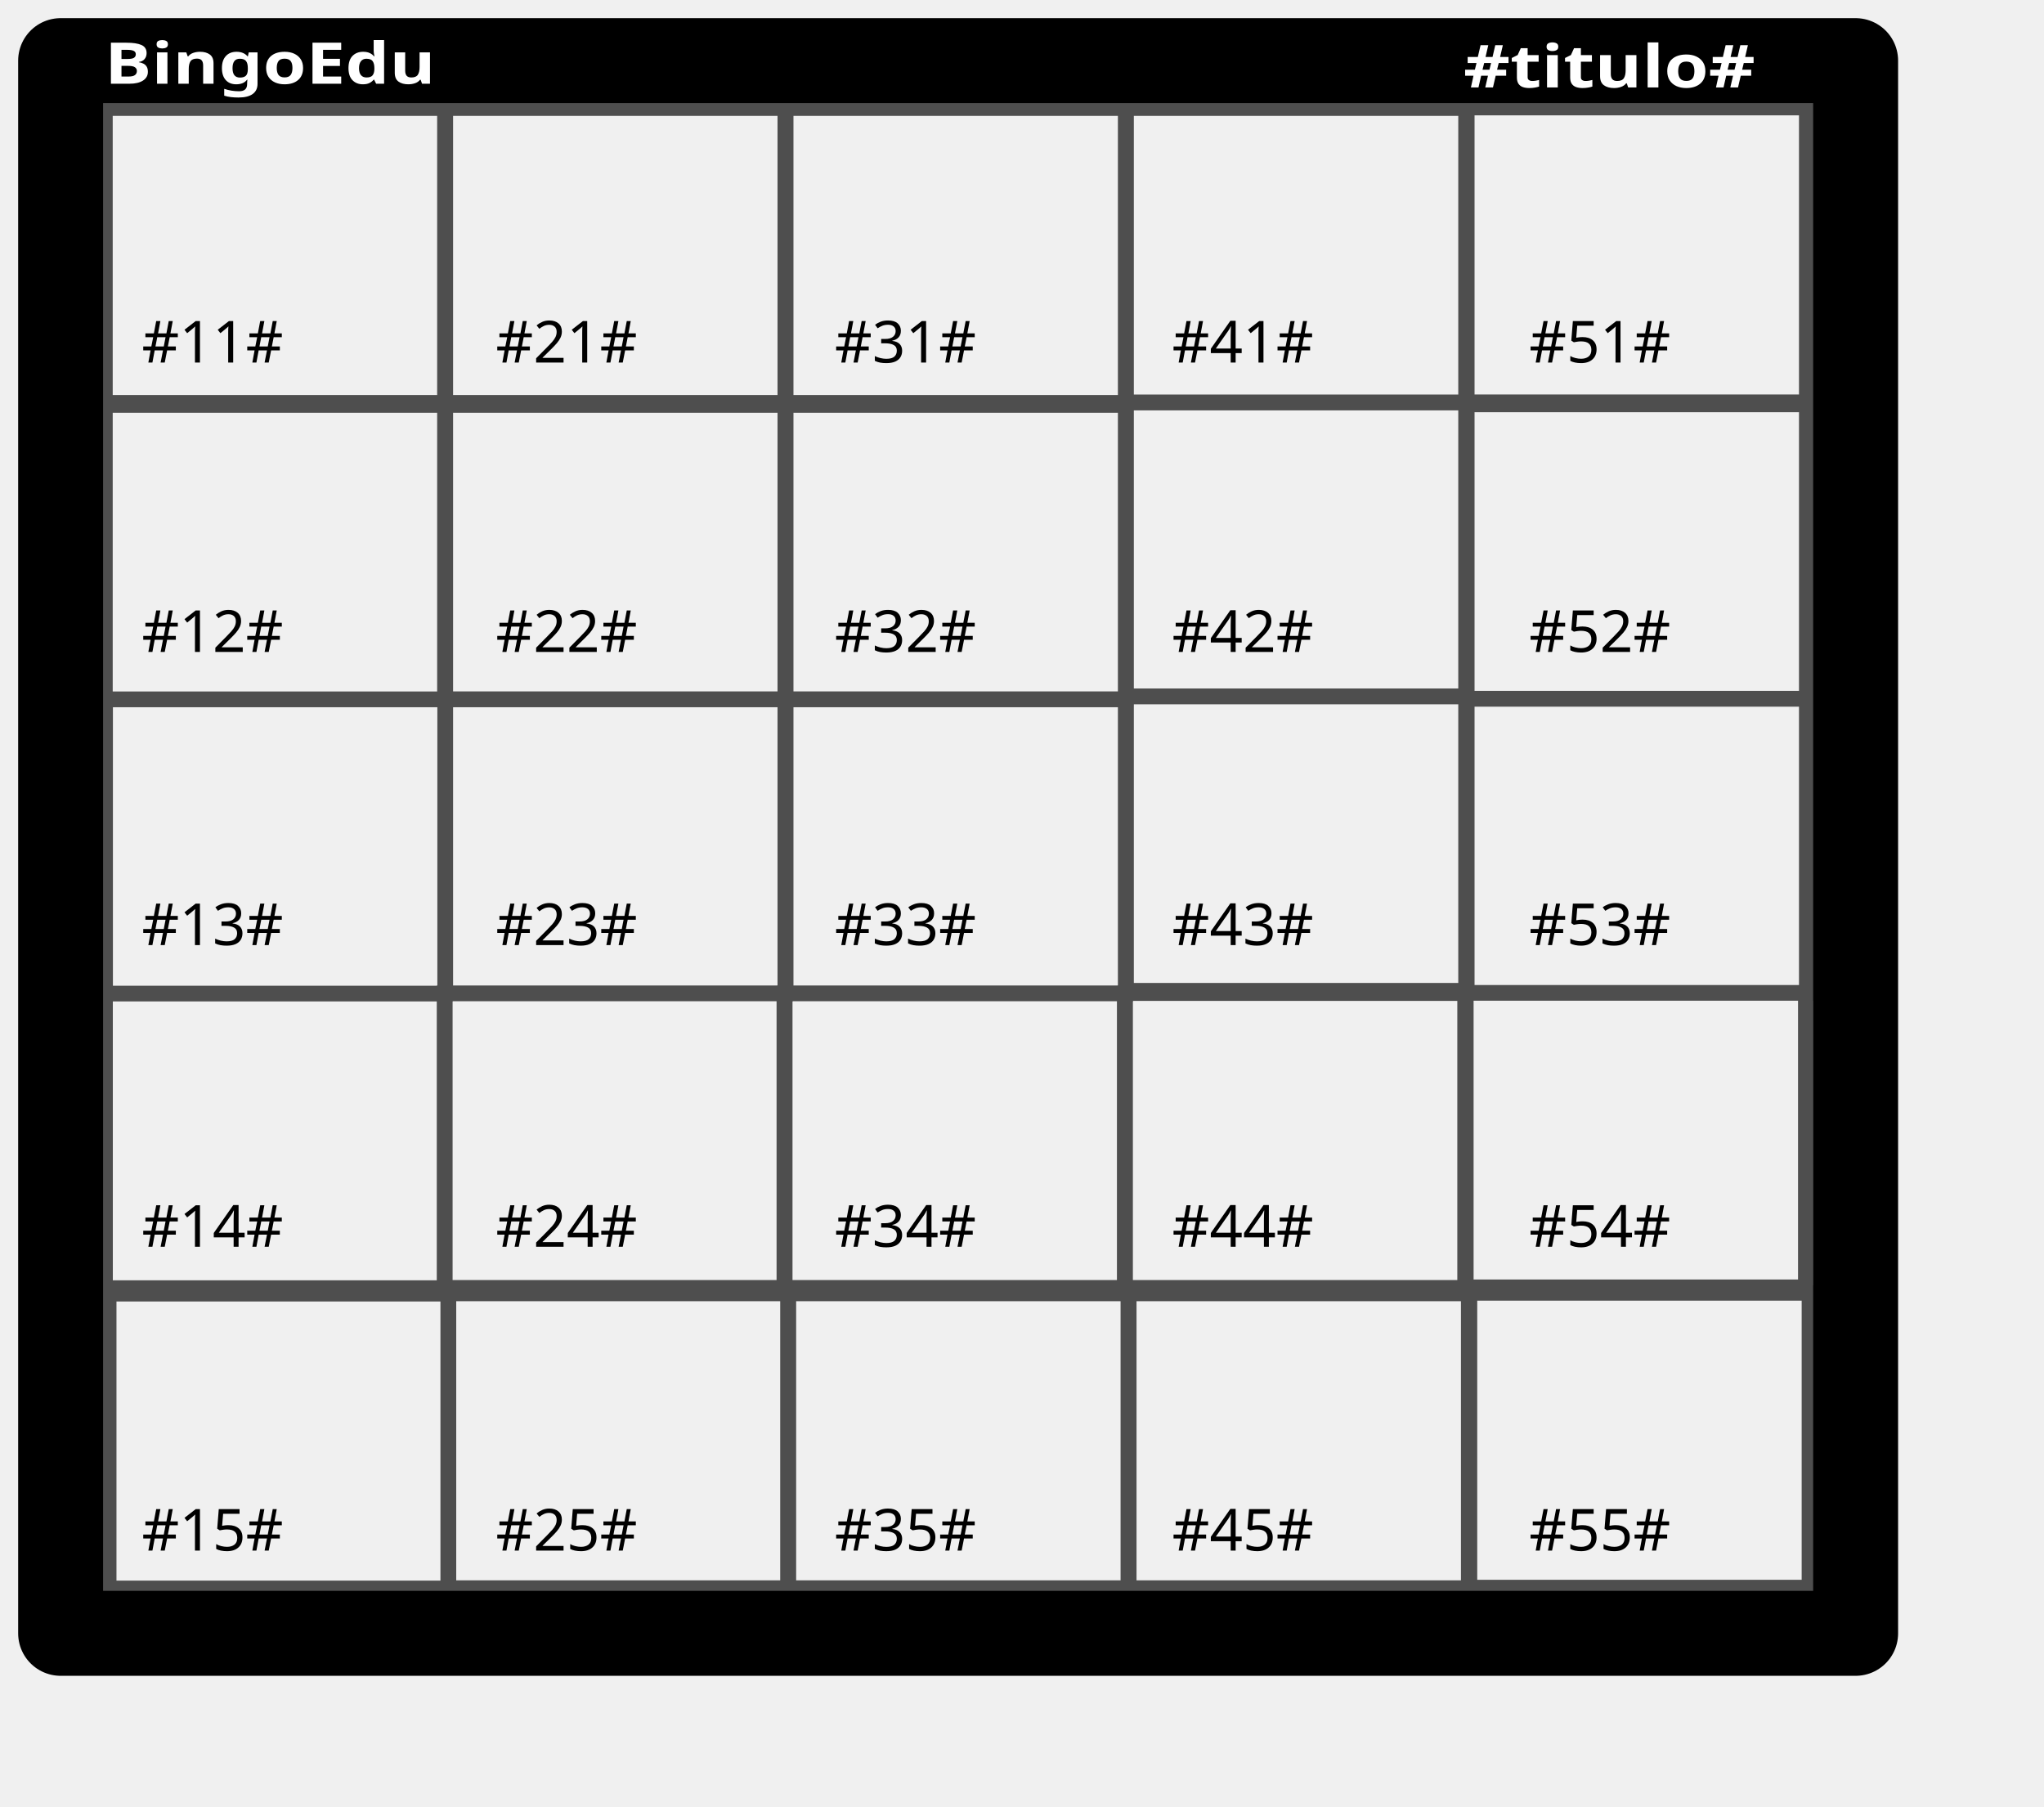
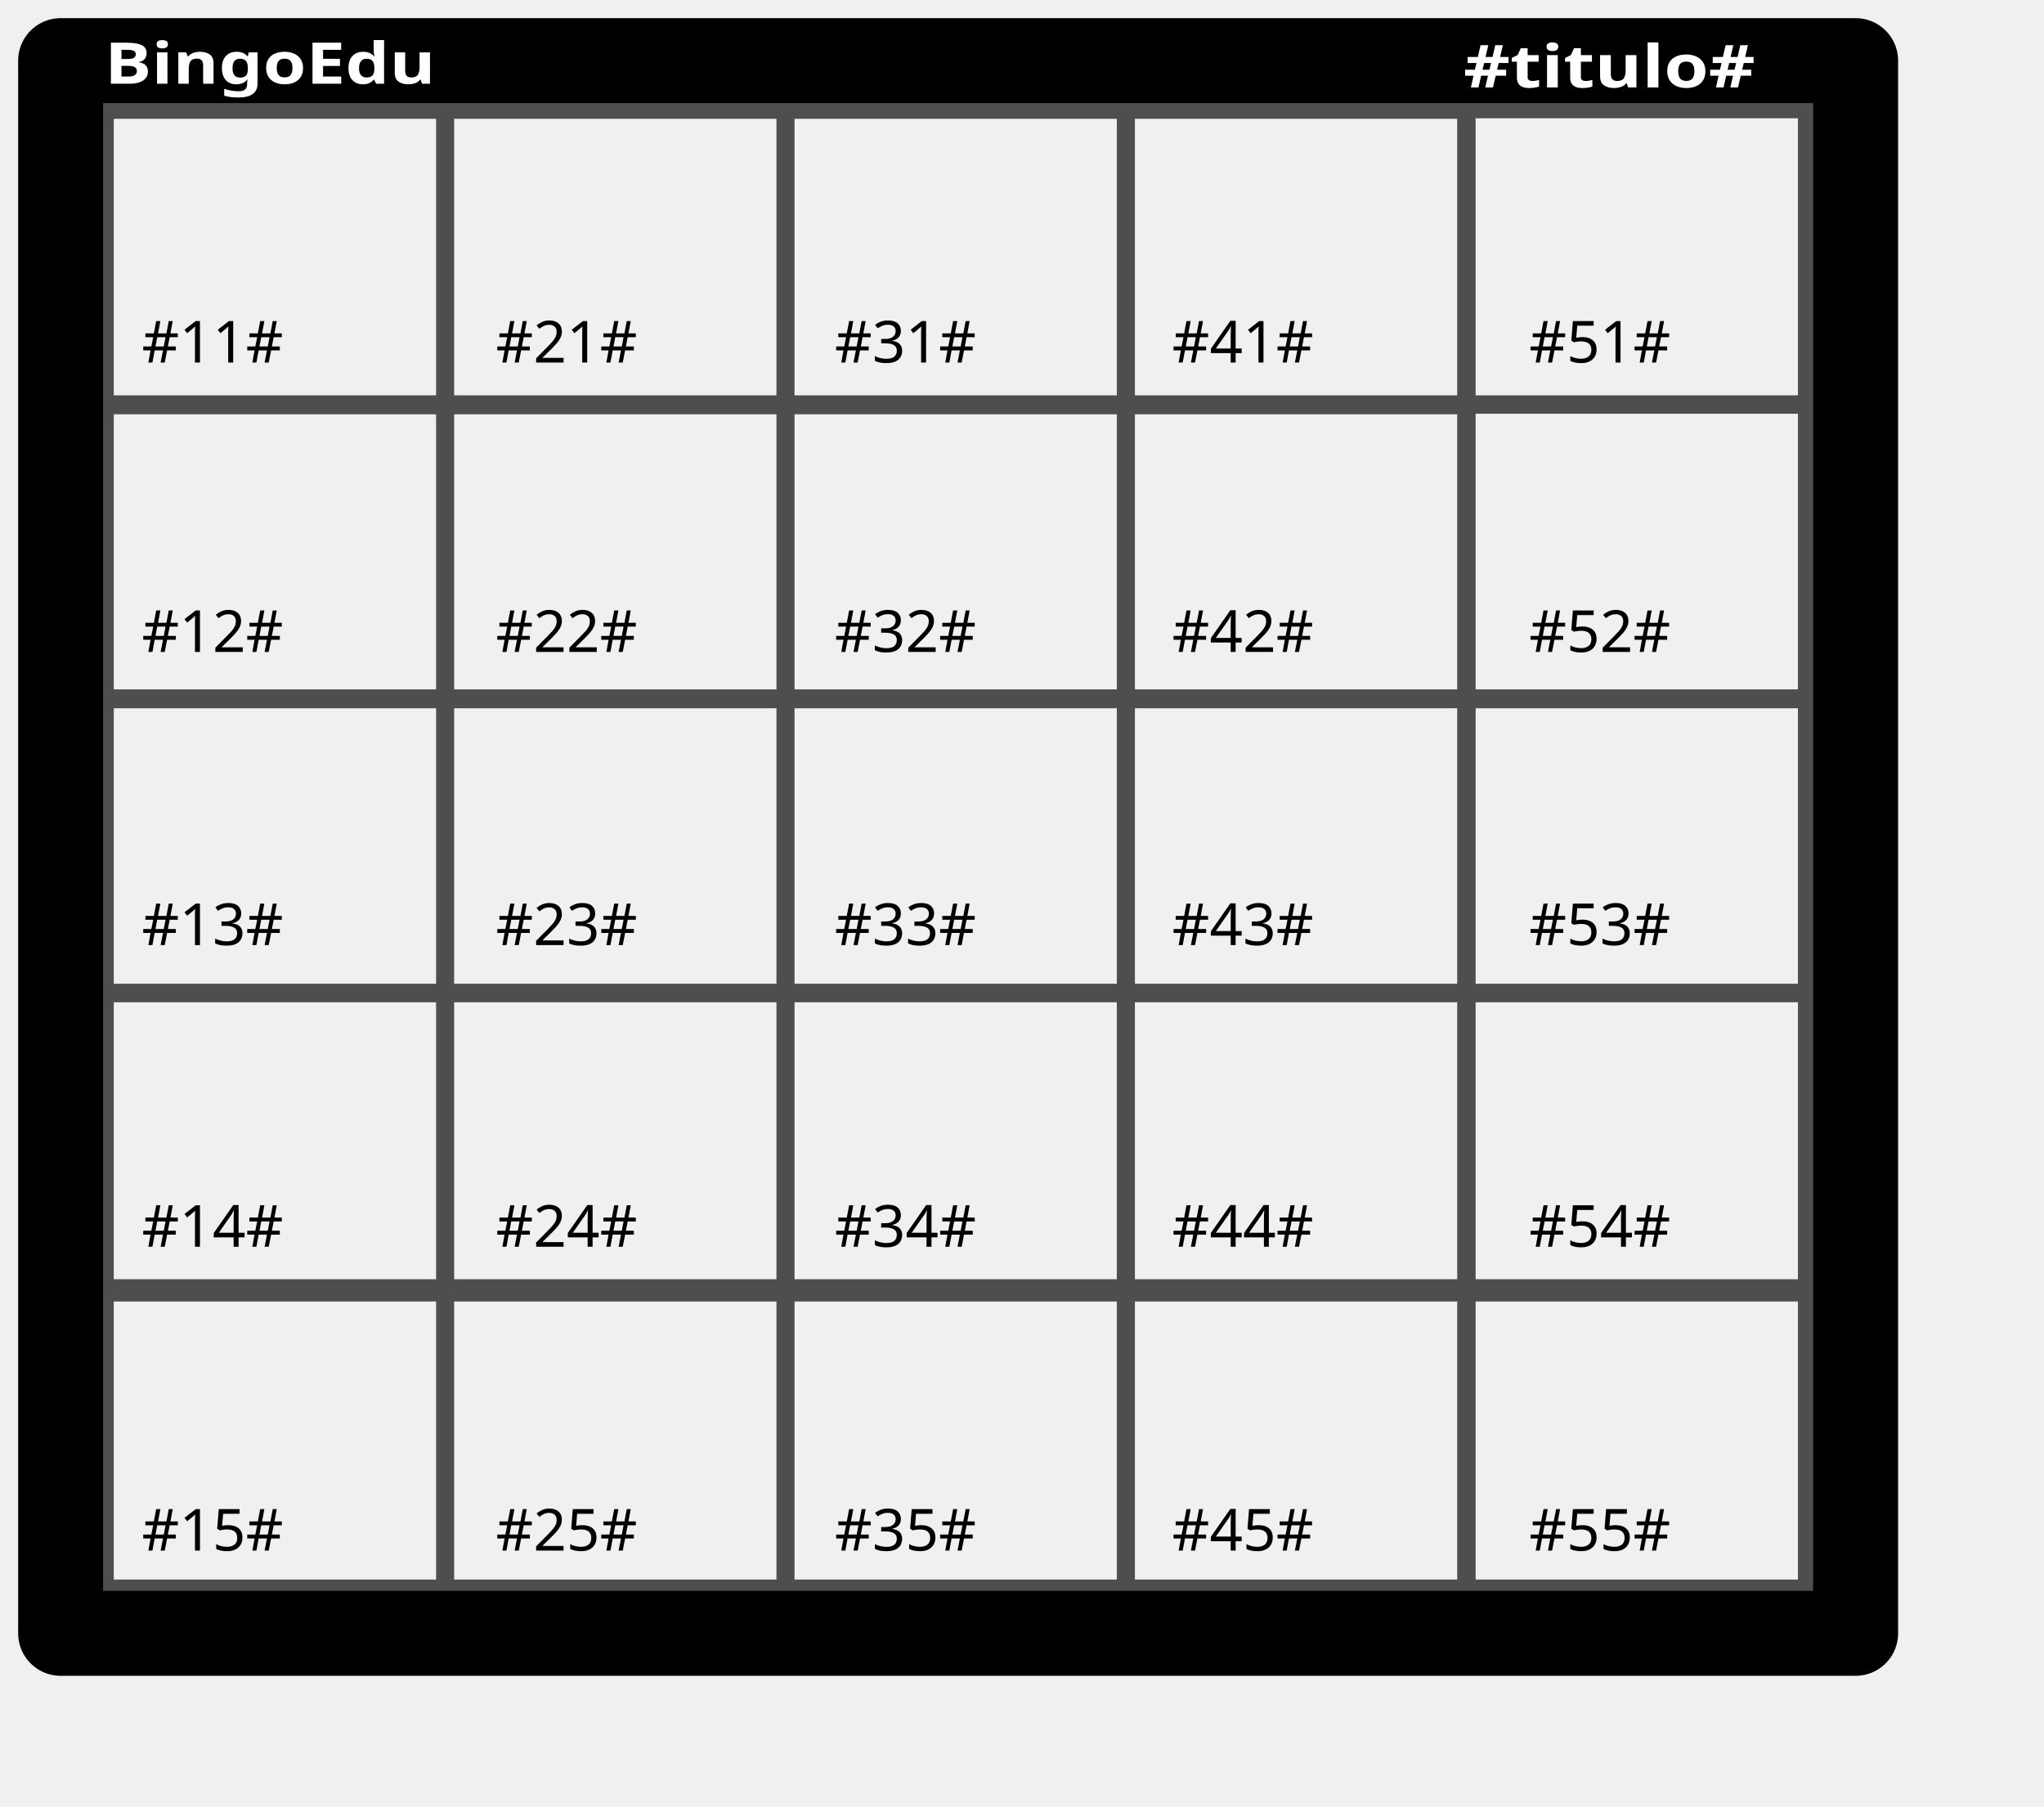
<svg xmlns="http://www.w3.org/2000/svg" width="1055.505pt" height="933.011pt" id="svg2119" version="1.1">
  <defs id="defs2121">
    </defs>
  <g id="layer1" transform="translate(-5.285341,412.3444)">
    <g id="g5180" transform="matrix(0.985968,0,0,0.972225,6.936897,3583747)">
      <rect y="47.146" x="55.058" height="96.829" width="110.176" id="rect5182" style="fill:none;fill-opacity:1;stroke:#4e4e4e;stroke-width:5.004;stroke-miterlimit:40.5;stroke-dasharray:none;stroke-opacity:1" />
      <rect style="fill:none;fill-opacity:1;stroke:#4e4e4e;stroke-width:5.004;stroke-miterlimit:40.5;stroke-dasharray:none;stroke-opacity:1" id="rect5184" width="110.176" height="96.829" x="165.434" y="47.146" />
      <rect y="47.146" x="275.809" height="96.829" width="110.176" id="rect5186" style="fill:none;fill-opacity:1;stroke:#4e4e4e;stroke-width:5.004;stroke-miterlimit:40.5;stroke-dasharray:none;stroke-opacity:1" />
      <rect style="fill:none;fill-opacity:1;stroke:#4e4e4e;stroke-width:5.004;stroke-miterlimit:40.5;stroke-dasharray:none;stroke-opacity:1" id="rect5188" width="110.176" height="96.829" x="386.185" y="47.146" />
      <rect style="fill:none;fill-opacity:1;stroke:#4e4e4e;stroke-width:5.004;stroke-miterlimit:40.5;stroke-dasharray:none;stroke-opacity:1" id="rect5190" width="110.176" height="96.829" x="55.058" y="143.814" />
      <rect y="143.814" x="165.434" height="96.829" width="110.176" id="rect5192" style="fill:none;fill-opacity:1;stroke:#4e4e4e;stroke-width:5.004;stroke-miterlimit:40.5;stroke-dasharray:none;stroke-opacity:1" />
      <rect style="fill:none;fill-opacity:1;stroke:#4e4e4e;stroke-width:5.004;stroke-miterlimit:40.5;stroke-dasharray:none;stroke-opacity:1" id="rect5194" width="110.176" height="96.829" x="275.809" y="143.814" />
      <rect y="143.814" x="386.185" height="96.829" width="110.176" id="rect5196" style="fill:none;fill-opacity:1;stroke:#4e4e4e;stroke-width:5.004;stroke-miterlimit:40.5;stroke-dasharray:none;stroke-opacity:1" />
      <rect y="240.483" x="55.058" height="96.829" width="110.176" id="rect5198" style="fill:none;fill-opacity:1;stroke:#4e4e4e;stroke-width:5.004;stroke-miterlimit:40.5;stroke-dasharray:none;stroke-opacity:1" />
      <rect style="fill:none;fill-opacity:1;stroke:#4e4e4e;stroke-width:5.004;stroke-miterlimit:40.5;stroke-dasharray:none;stroke-opacity:1" id="rect5200" width="110.176" height="96.829" x="165.434" y="240.483" />
      <rect y="240.483" x="275.809" height="96.829" width="110.176" id="rect5202" style="fill:none;fill-opacity:1;stroke:#4e4e4e;stroke-width:5.004;stroke-miterlimit:40.5;stroke-dasharray:none;stroke-opacity:1" />
      <rect style="fill:none;fill-opacity:1;stroke:#4e4e4e;stroke-width:5.004;stroke-miterlimit:40.5;stroke-dasharray:none;stroke-opacity:1" id="rect5204" width="110.176" height="96.829" x="386.185" y="240.483" />
    </g>
    <g id="g5232" transform="matrix(0.985968,0,0,0.972225,508.3773,3583751)">
      <rect y="47.146" x="55.058" height="96.829" width="110.176" id="rect5234" style="fill:none;fill-opacity:1;stroke:#4e4e4e;stroke-width:5.004;stroke-miterlimit:40.5;stroke-dasharray:none;stroke-opacity:1" />
      <rect style="fill:none;fill-opacity:1;stroke:#4e4e4e;stroke-width:5.004;stroke-miterlimit:40.5;stroke-dasharray:none;stroke-opacity:1" id="rect5236" width="110.176" height="96.829" x="165.434" y="47.146" />
      <rect y="47.146" x="275.809" height="96.829" width="110.176" id="rect5238" style="fill:none;fill-opacity:1;stroke:#4e4e4e;stroke-width:5.004;stroke-miterlimit:40.5;stroke-dasharray:none;stroke-opacity:1" />
      <rect style="fill:none;fill-opacity:1;stroke:#4e4e4e;stroke-width:5.004;stroke-miterlimit:40.5;stroke-dasharray:none;stroke-opacity:1" id="rect5240" width="110.176" height="96.829" x="386.185" y="47.146" />
      <rect style="fill:none;fill-opacity:1;stroke:#4e4e4e;stroke-width:5.004;stroke-miterlimit:40.5;stroke-dasharray:none;stroke-opacity:1" id="rect5242" width="110.176" height="96.829" x="55.058" y="143.814" />
      <rect y="143.814" x="165.434" height="96.829" width="110.176" id="rect5244" style="fill:none;fill-opacity:1;stroke:#4e4e4e;stroke-width:5.004;stroke-miterlimit:40.5;stroke-dasharray:none;stroke-opacity:1" />
      <rect style="fill:none;fill-opacity:1;stroke:#4e4e4e;stroke-width:5.004;stroke-miterlimit:40.5;stroke-dasharray:none;stroke-opacity:1" id="rect5246" width="110.176" height="96.829" x="275.809" y="143.814" />
      <rect y="143.814" x="386.185" height="96.829" width="110.176" id="rect5248" style="fill:none;fill-opacity:1;stroke:#4e4e4e;stroke-width:5.004;stroke-miterlimit:40.5;stroke-dasharray:none;stroke-opacity:1" />
      <rect y="240.483" x="55.058" height="96.829" width="110.176" id="rect5250" style="fill:none;fill-opacity:1;stroke:#4e4e4e;stroke-width:5.004;stroke-miterlimit:40.5;stroke-dasharray:none;stroke-opacity:1" />
      <rect style="fill:none;fill-opacity:1;stroke:#4e4e4e;stroke-width:5.004;stroke-miterlimit:40.5;stroke-dasharray:none;stroke-opacity:1" id="rect5252" width="110.176" height="96.829" x="165.434" y="240.483" />
      <rect y="240.483" x="275.809" height="96.829" width="110.176" id="rect5254" style="fill:none;fill-opacity:1;stroke:#4e4e4e;stroke-width:5.004;stroke-miterlimit:40.5;stroke-dasharray:none;stroke-opacity:1" />
      <rect style="fill:none;fill-opacity:1;stroke:#4e4e4e;stroke-width:5.004;stroke-miterlimit:40.5;stroke-dasharray:none;stroke-opacity:1" id="rect5256" width="110.176" height="96.829" x="386.185" y="240.483" />
    </g>
    <text xml:space="preserve" style="font-style:normal;font-weight:normal;font-size:40px;line-height:125%;font-family:sans-serif;text-align:center;letter-spacing:0px;word-spacing:0px;text-anchor:middle;fill:#000000;fill-opacity:1;stroke:none;stroke-width:1px;stroke-linecap:butt;stroke-linejoin:miter;stroke-opacity:1" x="572.486" y="172.025" id="text4280-2" transform="scale(0.6926497,1.443731)">
      <tspan id="tspan4282-3" x="572.486" y="172.025" />
    </text>
    <text xml:space="preserve" style="font-style:normal;font-weight:normal;font-size:325.047px;line-height:125%;font-family:sans-serif;letter-spacing:0px;word-spacing:0px;fill:#000000;fill-opacity:1;stroke:none;stroke-width:1px;stroke-linecap:butt;stroke-linejoin:miter;stroke-opacity:1" x="-1531.839" y="25.811" id="text4354" transform="scale(0.680984,1.468463)">
      <tspan id="tspan4356" x="-1531.839" y="25.811">5x5</tspan>
    </text>
    <text xml:space="preserve" style="font-style:normal;font-weight:normal;font-size:40px;line-height:125%;font-family:sans-serif;letter-spacing:0px;word-spacing:0px;fill:#000000;fill-opacity:1;stroke:none;stroke-width:1px;stroke-linecap:butt;stroke-linejoin:miter;stroke-opacity:1" x="615.625" y="168.053" id="text4500">
      <tspan id="tspan4502" x="615.625" y="168.053" />
    </text>
    <text xml:space="preserve" style="font-style:normal;font-weight:normal;font-size:40px;line-height:125%;font-family:sans-serif;letter-spacing:0px;word-spacing:0px;fill:#000000;fill-opacity:1;stroke:none;stroke-width:1px;stroke-linecap:butt;stroke-linejoin:miter;stroke-opacity:1" x="869.152" y="1523.385" id="text4731">
      <tspan id="tspan4733" x="869.152" y="1523.385" />
    </text>
-     <rect style="fill:none;stroke:#4e4e4e;stroke-width:10.55;stroke-miterlimit:40.5;stroke-opacity:1;stroke-dasharray:none" id="rect3587-7-4" width="233.93" height="202.727" x="77.618" y="-337.83" />
-     <rect y="-337.83" x="311.972" height="202.727" width="233.93" id="rect3608-5-8" style="fill:none;stroke:#4e4e4e;stroke-width:10.55;stroke-miterlimit:40.5;stroke-opacity:1;stroke-dasharray:none" />
-     <rect style="fill:none;stroke:#4e4e4e;stroke-width:10.55;stroke-miterlimit:40.5;stroke-opacity:1;stroke-dasharray:none" id="rect3610-3-7" width="233.93" height="202.727" x="546.327" y="-337.83" />
-     <rect y="-133.44" x="77.618" height="202.727" width="233.93" id="rect3614-6-1" style="fill:none;stroke:#4e4e4e;stroke-width:10.55;stroke-miterlimit:40.5;stroke-dasharray:none;stroke-opacity:1" />
-     <rect style="fill:none;stroke:#4e4e4e;stroke-width:10.55;stroke-miterlimit:40.5;stroke-dasharray:none;stroke-opacity:1" id="rect3616-2-7" width="233.93" height="202.727" x="311.972" y="-133.44" />
-     <rect y="-133.44" x="546.327" height="202.727" width="233.93" id="rect3618-9-2" style="fill:none;stroke:#4e4e4e;stroke-width:10.55;stroke-miterlimit:40.5;stroke-dasharray:none;stroke-opacity:1" />
-     <rect style="fill:none;stroke:#4e4e4e;stroke-width:10.55;stroke-miterlimit:40.5;stroke-dasharray:none;stroke-opacity:1" id="rect3622-2-7" width="233.93" height="202.727" x="77.756" y="68.997" />
-     <rect y="68.951" x="311.972" height="202.727" width="233.93" id="rect3624-7-2" style="fill:none;stroke:#4e4e4e;stroke-width:10.55;stroke-miterlimit:40.5;stroke-dasharray:none;stroke-opacity:1" />
-     <rect style="fill:none;stroke:#4e4e4e;stroke-width:10.55;stroke-miterlimit:40.5;stroke-dasharray:none;stroke-opacity:1" id="rect3626-0-2" width="233.93" height="202.727" x="546.327" y="68.951" />
-     <g id="g4516-6" transform="translate(4.601033,-1180.447)">
-       <rect style="fill:none;stroke:#4e4e4e;stroke-width:10.55;stroke-miterlimit:40.5;stroke-opacity:1;stroke-dasharray:none" id="rect3612-5-1" width="233.93" height="202.727" x="776.08" y="842.617" />
-       <rect y="1045.007" x="776.08" height="202.727" width="233.93" id="rect3620-1-0" style="fill:none;stroke:#4e4e4e;stroke-width:10.55;stroke-miterlimit:40.5;stroke-opacity:1;stroke-dasharray:none" />
-       <rect style="fill:none;stroke:#4e4e4e;stroke-width:10.55;stroke-miterlimit:40.5;stroke-opacity:1;stroke-dasharray:none" id="rect3628-9-6" width="233.93" height="202.727" x="776.08" y="1247.397" />
-     </g>
-     <rect y="-338.207" x="1015.272" height="202.727" width="233.93" id="rect3612-5-0-1" style="fill:none;stroke:#4e4e4e;stroke-width:10.55;stroke-miterlimit:40.5;stroke-opacity:1;stroke-dasharray:none" />
-     <rect style="fill:none;stroke:#4e4e4e;stroke-width:10.55;stroke-miterlimit:40.5;stroke-dasharray:none;stroke-opacity:1" id="rect3620-1-6-5" width="233.93" height="202.727" x="1015.272" y="-133.817" />
-     <rect y="68.573" x="1015.272" height="202.727" width="233.93" id="rect3628-9-3-9" style="fill:none;stroke:#4e4e4e;stroke-width:10.55;stroke-miterlimit:40.5;stroke-dasharray:none;stroke-opacity:1" />
-     <rect style="fill:none;stroke:#4e4e4e;stroke-width:10.55;stroke-miterlimit:40.5;stroke-dasharray:none;stroke-opacity:1" id="rect3622-2-2-4" width="233.93" height="202.727" x="77.697" y="271.669" />
-     <rect y="271.485" x="311.315" height="202.727" width="233.93" id="rect3624-7-0-9" style="fill:none;stroke:#4e4e4e;stroke-width:10.55;stroke-miterlimit:40.5;stroke-dasharray:none;stroke-opacity:1" />
-     <rect style="fill:none;stroke:#4e4e4e;stroke-width:10.55;stroke-miterlimit:40.5;stroke-dasharray:none;stroke-opacity:1" id="rect3626-0-6-0" width="233.93" height="202.727" x="545.669" y="271.485" />
-     <rect style="fill:none;stroke:#4e4e4e;stroke-width:10.55;stroke-miterlimit:40.5;stroke-dasharray:none;stroke-opacity:1" id="rect3628-9-1-9" width="233.93" height="202.727" x="780.023" y="271.485" />
-     <rect y="271.108" x="1014.614" height="202.727" width="233.93" id="rect3628-9-3-5-1" style="fill:none;stroke:#4e4e4e;stroke-width:10.55;stroke-miterlimit:40.5;stroke-dasharray:none;stroke-opacity:1" />
-     <rect style="fill:none;stroke:#4e4e4e;stroke-width:10.55;stroke-miterlimit:40.5;stroke-dasharray:none;stroke-opacity:1" id="rect3622-2-2-4-1" width="233.93" height="202.727" x="80.201" y="478.429" />
-     <rect y="478.244" x="313.819" height="202.727" width="233.93" id="rect3624-7-0-9-0" style="fill:none;stroke:#4e4e4e;stroke-width:10.55;stroke-miterlimit:40.5;stroke-dasharray:none;stroke-opacity:1" />
-     <rect style="fill:none;stroke:#4e4e4e;stroke-width:10.55;stroke-miterlimit:40.5;stroke-dasharray:none;stroke-opacity:1" id="rect3626-0-6-0-3" width="233.93" height="202.727" x="548.173" y="478.244" />
-     <rect style="fill:none;stroke:#4e4e4e;stroke-width:10.55;stroke-miterlimit:40.5;stroke-dasharray:none;stroke-opacity:1" id="rect3628-9-1-9-0" width="233.93" height="202.727" x="782.528" y="478.244" />
-     <rect y="477.867" x="1017.119" height="202.727" width="233.93" id="rect3628-9-3-5-1-4" style="fill:none;stroke:#4e4e4e;stroke-width:10.55;stroke-miterlimit:40.5;stroke-dasharray:none;stroke-opacity:1" />
+     <rect style="fill:none;stroke:#4e4e4e;stroke-width:12;stroke-miterlimit:40.5;stroke-opacity:1;stroke-dasharray:none" id="rect3587-7-4" width="233.912" height="203.432" x="77.627" y="-336.543" />
+     <rect y="-336.543" x="311.981" height="203.432" width="233.912" id="rect3608-5-8" style="fill:none;stroke:#4e4e4e;stroke-width:12;stroke-miterlimit:40.5;stroke-opacity:1;stroke-dasharray:none" />
+     <rect style="fill:none;stroke:#4e4e4e;stroke-width:12;stroke-miterlimit:40.5;stroke-opacity:1;stroke-dasharray:none" id="rect3610-3-7" width="233.912" height="203.432" x="546.336" y="-336.543" />
+     <rect y="-134.153" x="77.627" height="203.432" width="233.912" id="rect3614-6-1" style="fill:none;stroke:#4e4e4e;stroke-width:12;stroke-miterlimit:40.5;stroke-opacity:1;stroke-dasharray:none" />
+     <rect style="fill:none;stroke:#4e4e4e;stroke-width:12;stroke-miterlimit:40.5;stroke-opacity:1;stroke-dasharray:none" id="rect3616-2-7" width="233.912" height="203.432" x="311.981" y="-134.153" />
+     <rect y="-134.153" x="546.336" height="203.432" width="233.912" id="rect3618-9-2" style="fill:none;stroke:#4e4e4e;stroke-width:12;stroke-miterlimit:40.5;stroke-opacity:1;stroke-dasharray:none" />
+     <rect style="fill:none;stroke:#4e4e4e;stroke-width:12;stroke-miterlimit:40.5;stroke-opacity:1;stroke-dasharray:none" id="rect3622-2-7" width="233.912" height="203.432" x="77.627" y="68.283" />
+     <rect y="68.283" x="311.981" height="203.432" width="233.912" id="rect3624-7-2" style="fill:none;stroke:#4e4e4e;stroke-width:12;stroke-miterlimit:40.5;stroke-opacity:1;stroke-dasharray:none" />
+     <rect style="fill:none;stroke:#4e4e4e;stroke-width:12;stroke-miterlimit:40.5;stroke-opacity:1;stroke-dasharray:none" id="rect3626-0-2" width="233.912" height="203.432" x="546.336" y="68.283" />
+     <rect y="-336.544" x="780.69" height="203.432" width="233.912" id="rect3612-5-1" style="fill:none;stroke:#4e4e4e;stroke-width:12;stroke-miterlimit:40.5;stroke-opacity:1;stroke-dasharray:none" />
+     <rect style="fill:none;stroke:#4e4e4e;stroke-width:12;stroke-miterlimit:40.5;stroke-opacity:1;stroke-dasharray:none" id="rect3620-1-0" width="233.912" height="203.432" x="780.69" y="-134.153" />
+     <rect y="68.283" x="780.69" height="203.432" width="233.912" id="rect3628-9-6" style="fill:none;stroke:#4e4e4e;stroke-width:12;stroke-miterlimit:40.5;stroke-opacity:1;stroke-dasharray:none" />
+     <rect y="-336.921" x="1015.281" height="203.432" width="233.912" id="rect3612-5-0-1" style="fill:none;stroke:#4e4e4e;stroke-width:12;stroke-miterlimit:40.5;stroke-opacity:1;stroke-dasharray:none" />
+     <rect style="fill:none;stroke:#4e4e4e;stroke-width:12;stroke-miterlimit:40.5;stroke-opacity:1;stroke-dasharray:none" id="rect3620-1-6-5" width="233.912" height="203.432" x="1015.281" y="-134.153" />
+     <rect y="68.283" x="1015.281" height="203.432" width="233.912" id="rect3628-9-3-9" style="fill:none;stroke:#4e4e4e;stroke-width:12;stroke-miterlimit:40.5;stroke-opacity:1;stroke-dasharray:none" />
+     <rect style="fill:none;stroke:#4e4e4e;stroke-width:12;stroke-miterlimit:40.5;stroke-opacity:1;stroke-dasharray:none" id="rect3622-2-2-4" width="233.912" height="203.432" x="77.627" y="270.955" />
+     <rect y="270.955" x="311.981" height="203.432" width="233.912" id="rect3624-7-0-9" style="fill:none;stroke:#4e4e4e;stroke-width:12;stroke-miterlimit:40.5;stroke-opacity:1;stroke-dasharray:none" />
+     <rect style="fill:none;stroke:#4e4e4e;stroke-width:12;stroke-miterlimit:40.5;stroke-opacity:1;stroke-dasharray:none" id="rect3626-0-6-0" width="233.912" height="203.432" x="546.336" y="270.955" />
+     <rect style="fill:none;stroke:#4e4e4e;stroke-width:12;stroke-miterlimit:40.5;stroke-opacity:1;stroke-dasharray:none" id="rect3628-9-1-9" width="233.912" height="203.432" x="780.69" y="270.955" />
+     <rect y="270.955" x="1015.281" height="203.432" width="233.912" id="rect3628-9-3-5-1" style="fill:none;stroke:#4e4e4e;stroke-width:12;stroke-miterlimit:40.5;stroke-opacity:1;stroke-dasharray:none" />
+     <rect style="fill:none;stroke:#4e4e4e;stroke-width:12;stroke-miterlimit:40.5;stroke-opacity:1;stroke-dasharray:none" id="rect3622-2-2-4-1" width="233.912" height="203.432" x="77.627" y="477.715" />
+     <rect y="477.715" x="311.981" height="203.432" width="233.912" id="rect3624-7-0-9-0" style="fill:none;stroke:#4e4e4e;stroke-width:12;stroke-miterlimit:40.5;stroke-opacity:1;stroke-dasharray:none" />
+     <rect style="fill:none;stroke:#4e4e4e;stroke-width:12;stroke-miterlimit:40.5;stroke-opacity:1;stroke-dasharray:none" id="rect3626-0-6-0-3" width="233.912" height="203.432" x="546.336" y="477.715" />
+     <rect style="fill:none;stroke:#4e4e4e;stroke-width:12;stroke-miterlimit:40.5;stroke-opacity:1;stroke-dasharray:none" id="rect3628-9-1-9-0" width="233.912" height="203.432" x="780.69" y="477.715" />
+     <rect y="477.715" x="1015.281" height="203.432" width="233.912" id="rect3628-9-3-5-1-4" style="fill:none;stroke:#4e4e4e;stroke-width:12;stroke-miterlimit:40.5;stroke-opacity:1;stroke-dasharray:none" />
    <rect style="fill:none;stroke:#000000;stroke-width:58.483;stroke-linejoin:round;stroke-miterlimit:40.5;stroke-dasharray:none;stroke-opacity:1" id="rect2127-5" width="1235.898" height="1082.781" x="-1282.925" y="-712.178" transform="scale(-1,-1)" />
    <text xml:space="preserve" style="font-style:normal;font-weight:normal;font-size:43.607px;font-family:'Bitstream Vera Sans';fill:#ffffff;fill-opacity:1;stroke:none" x="70.122" y="-391.173" id="text5096-38" transform="scale(1.102813,0.906772)">
      <tspan id="tspan5098-8" x="70.122" y="-391.173" style="font-style:normal;font-variant:normal;font-weight:bold;font-stretch:normal;font-size:43.607px;line-height:125%;font-family:'Arial Black';-inkscape-font-specification:'Arial Black,  Bold';text-align:start;writing-mode:lr-tb;text-anchor:start;fill:#ffffff;fill-opacity:1">BingoEdu</tspan>
    </text>
    <text xml:space="preserve" style="font-style:normal;font-weight:normal;font-size:28.498px;font-family:'Bitstream Vera Sans';fill:#ffffff;fill-opacity:1;stroke:none" x="1145.902" y="-388.348" id="text2538-3" transform="scale(1.102813,0.906772)">
      <tspan id="tspan2540-1" x="1145.902" y="-388.348" style="font-style:normal;font-variant:normal;font-weight:bold;font-stretch:normal;font-size:45px;line-height:125%;font-family:'Arial Black';-inkscape-font-specification:'Arial Black, Bold';text-align:end;writing-mode:lr-tb;text-anchor:end;fill:#ffffff;fill-opacity:1">#titulo#</tspan>
    </text>
    <text xml:space="preserve" style="font-size:40px;font-style:normal;font-weight:normal;line-height:125%;letter-spacing:0px;word-spacing:0px;fill:#000000;fill-opacity:1;stroke:none;font-family:Sans" x="177.636" y="-162.748" id="text3098">
      <tspan id="tspan3100" x="177.636" y="-162.748" style="font-size:40px;font-style:normal;font-variant:normal;font-weight:normal;font-stretch:normal;text-align:center;text-anchor:middle;font-family:Sans Condensed Uralic;-inkscape-font-specification:Sans Condensed Uralic">#11#</tspan>
    </text>
    <text id="text3102" y="-162.748" x="421.386" style="font-size:40px;font-style:normal;font-weight:normal;line-height:125%;letter-spacing:0px;word-spacing:0px;fill:#000000;fill-opacity:1;stroke:none;font-family:Sans" xml:space="preserve">
      <tspan style="font-size:40px;font-style:normal;font-variant:normal;font-weight:normal;font-stretch:normal;text-align:center;text-anchor:middle;font-family:Sans Condensed Uralic;-inkscape-font-specification:Sans Condensed Uralic" y="-162.748" x="421.386" id="tspan3104">#21#</tspan>
    </text>
    <text xml:space="preserve" style="font-size:40px;font-style:normal;font-weight:normal;line-height:125%;letter-spacing:0px;word-spacing:0px;fill:#000000;fill-opacity:1;stroke:none;font-family:Sans" x="654.72" y="-162.748" id="text3106">
      <tspan id="tspan3108" x="654.72" y="-162.748" style="font-size:40px;font-style:normal;font-variant:normal;font-weight:normal;font-stretch:normal;text-align:center;text-anchor:middle;font-family:Sans Condensed Uralic;-inkscape-font-specification:Sans Condensed Uralic">#31#</tspan>
    </text>
    <text id="text3110" y="-162.748" x="887.011" style="font-size:40px;font-style:normal;font-weight:normal;line-height:125%;letter-spacing:0px;word-spacing:0px;fill:#000000;fill-opacity:1;stroke:none;font-family:Sans" xml:space="preserve">
      <tspan style="font-size:40px;font-style:normal;font-variant:normal;font-weight:normal;font-stretch:normal;text-align:center;text-anchor:middle;font-family:Sans Condensed Uralic;-inkscape-font-specification:Sans Condensed Uralic" y="-162.748" x="887.011" id="tspan3112">#41#</tspan>
    </text>
    <text xml:space="preserve" style="font-size:40px;font-style:normal;font-weight:normal;line-height:125%;letter-spacing:0px;word-spacing:0px;fill:#000000;fill-opacity:1;stroke:none;font-family:Sans" x="1132.845" y="-162.748" id="text3114">
      <tspan id="tspan3116" x="1132.845" y="-162.748" style="font-size:40px;font-style:normal;font-variant:normal;font-weight:normal;font-stretch:normal;text-align:center;text-anchor:middle;font-family:Sans Condensed Uralic;-inkscape-font-specification:Sans Condensed Uralic">#51#</tspan>
    </text>
    <text id="text3126" y="36.5" x="177.636" style="font-size:40px;font-style:normal;font-weight:normal;line-height:125%;letter-spacing:0px;word-spacing:0px;fill:#000000;fill-opacity:1;stroke:none;font-family:Sans" xml:space="preserve">
      <tspan style="font-size:40px;font-style:normal;font-variant:normal;font-weight:normal;font-stretch:normal;text-align:center;text-anchor:middle;font-family:Sans Condensed Uralic;-inkscape-font-specification:Sans Condensed Uralic" y="36.5" x="177.636" id="tspan3128">#12#</tspan>
    </text>
    <text xml:space="preserve" style="font-size:40px;font-style:normal;font-weight:normal;line-height:125%;letter-spacing:0px;word-spacing:0px;fill:#000000;fill-opacity:1;stroke:none;font-family:Sans" x="421.386" y="36.5" id="text3130">
      <tspan id="tspan3132" x="421.386" y="36.5" style="font-size:40px;font-style:normal;font-variant:normal;font-weight:normal;font-stretch:normal;text-align:center;text-anchor:middle;font-family:Sans Condensed Uralic;-inkscape-font-specification:Sans Condensed Uralic">#22#</tspan>
    </text>
    <text id="text3134" y="36.5" x="654.72" style="font-size:40px;font-style:normal;font-weight:normal;line-height:125%;letter-spacing:0px;word-spacing:0px;fill:#000000;fill-opacity:1;stroke:none;font-family:Sans" xml:space="preserve">
      <tspan style="font-size:40px;font-style:normal;font-variant:normal;font-weight:normal;font-stretch:normal;text-align:center;text-anchor:middle;font-family:Sans Condensed Uralic;-inkscape-font-specification:Sans Condensed Uralic" y="36.5" x="654.72" id="tspan3136">#32#</tspan>
    </text>
    <text xml:space="preserve" style="font-size:40px;font-style:normal;font-weight:normal;line-height:125%;letter-spacing:0px;word-spacing:0px;fill:#000000;fill-opacity:1;stroke:none;font-family:Sans" x="887.011" y="36.5" id="text3138">
      <tspan id="tspan3140" x="887.011" y="36.5" style="font-size:40px;font-style:normal;font-variant:normal;font-weight:normal;font-stretch:normal;text-align:center;text-anchor:middle;font-family:Sans Condensed Uralic;-inkscape-font-specification:Sans Condensed Uralic">#42#</tspan>
    </text>
    <text id="text3142" y="36.5" x="1132.845" style="font-size:40px;font-style:normal;font-weight:normal;line-height:125%;letter-spacing:0px;word-spacing:0px;fill:#000000;fill-opacity:1;stroke:none;font-family:Sans" xml:space="preserve">
      <tspan style="font-size:40px;font-style:normal;font-variant:normal;font-weight:normal;font-stretch:normal;text-align:center;text-anchor:middle;font-family:Sans Condensed Uralic;-inkscape-font-specification:Sans Condensed Uralic" y="36.5" x="1132.845" id="tspan3144">#52#</tspan>
    </text>
    <text xml:space="preserve" style="font-size:40px;font-style:normal;font-weight:normal;line-height:125%;letter-spacing:0px;word-spacing:0px;fill:#000000;fill-opacity:1;stroke:none;font-family:Sans" x="177.636" y="238.32" id="text3146">
      <tspan id="tspan3148" x="177.636" y="238.32" style="font-size:40px;font-style:normal;font-variant:normal;font-weight:normal;font-stretch:normal;text-align:center;text-anchor:middle;font-family:Sans Condensed Uralic;-inkscape-font-specification:Sans Condensed Uralic">#13#</tspan>
    </text>
    <text id="text3150" y="238.32" x="421.386" style="font-size:40px;font-style:normal;font-weight:normal;line-height:125%;letter-spacing:0px;word-spacing:0px;fill:#000000;fill-opacity:1;stroke:none;font-family:Sans" xml:space="preserve">
      <tspan style="font-size:40px;font-style:normal;font-variant:normal;font-weight:normal;font-stretch:normal;text-align:center;text-anchor:middle;font-family:Sans Condensed Uralic;-inkscape-font-specification:Sans Condensed Uralic" y="238.32" x="421.386" id="tspan3152">#23#</tspan>
    </text>
    <text xml:space="preserve" style="font-size:40px;font-style:normal;font-weight:normal;line-height:125%;letter-spacing:0px;word-spacing:0px;fill:#000000;fill-opacity:1;stroke:none;font-family:Sans" x="654.72" y="238.32" id="text3154">
      <tspan id="tspan3156" x="654.72" y="238.32" style="font-size:40px;font-style:normal;font-variant:normal;font-weight:normal;font-stretch:normal;text-align:center;text-anchor:middle;font-family:Sans Condensed Uralic;-inkscape-font-specification:Sans Condensed Uralic">#33#</tspan>
    </text>
    <text id="text3158" y="238.32" x="887.011" style="font-size:40px;font-style:normal;font-weight:normal;line-height:125%;letter-spacing:0px;word-spacing:0px;fill:#000000;fill-opacity:1;stroke:none;font-family:Sans" xml:space="preserve">
      <tspan style="font-size:40px;font-style:normal;font-variant:normal;font-weight:normal;font-stretch:normal;text-align:center;text-anchor:middle;font-family:Sans Condensed Uralic;-inkscape-font-specification:Sans Condensed Uralic" y="238.32" x="887.011" id="tspan3160">#43#</tspan>
    </text>
    <text xml:space="preserve" style="font-size:40px;font-style:normal;font-weight:normal;line-height:125%;letter-spacing:0px;word-spacing:0px;fill:#000000;fill-opacity:1;stroke:none;font-family:Sans" x="1132.845" y="238.32" id="text3162">
      <tspan id="tspan3164" x="1132.845" y="238.32" style="font-size:40px;font-style:normal;font-variant:normal;font-weight:normal;font-stretch:normal;text-align:center;text-anchor:middle;font-family:Sans Condensed Uralic;-inkscape-font-specification:Sans Condensed Uralic">#53#</tspan>
    </text>
    <text id="text3166" y="446.033" x="177.636" style="font-size:40px;font-style:normal;font-weight:normal;line-height:125%;letter-spacing:0px;word-spacing:0px;fill:#000000;fill-opacity:1;stroke:none;font-family:Sans" xml:space="preserve">
      <tspan style="font-size:40px;font-style:normal;font-variant:normal;font-weight:normal;font-stretch:normal;text-align:center;text-anchor:middle;font-family:Sans Condensed Uralic;-inkscape-font-specification:Sans Condensed Uralic" y="446.033" x="177.636" id="tspan3168">#14#</tspan>
    </text>
    <text xml:space="preserve" style="font-size:40px;font-style:normal;font-weight:normal;line-height:125%;letter-spacing:0px;word-spacing:0px;fill:#000000;fill-opacity:1;stroke:none;font-family:Sans" x="421.386" y="446.033" id="text3170">
      <tspan id="tspan3172" x="421.386" y="446.033" style="font-size:40px;font-style:normal;font-variant:normal;font-weight:normal;font-stretch:normal;text-align:center;text-anchor:middle;font-family:Sans Condensed Uralic;-inkscape-font-specification:Sans Condensed Uralic">#24#</tspan>
    </text>
    <text id="text3174" y="446.033" x="654.72" style="font-size:40px;font-style:normal;font-weight:normal;line-height:125%;letter-spacing:0px;word-spacing:0px;fill:#000000;fill-opacity:1;stroke:none;font-family:Sans" xml:space="preserve">
      <tspan style="font-size:40px;font-style:normal;font-variant:normal;font-weight:normal;font-stretch:normal;text-align:center;text-anchor:middle;font-family:Sans Condensed Uralic;-inkscape-font-specification:Sans Condensed Uralic" y="446.033" x="654.72" id="tspan3176">#34#</tspan>
    </text>
    <text xml:space="preserve" style="font-size:40px;font-style:normal;font-weight:normal;line-height:125%;letter-spacing:0px;word-spacing:0px;fill:#000000;fill-opacity:1;stroke:none;font-family:Sans" x="887.011" y="446.033" id="text3178">
      <tspan id="tspan3180" x="887.011" y="446.033" style="font-size:40px;font-style:normal;font-variant:normal;font-weight:normal;font-stretch:normal;text-align:center;text-anchor:middle;font-family:Sans Condensed Uralic;-inkscape-font-specification:Sans Condensed Uralic">#44#</tspan>
    </text>
    <text id="text3182" y="446.033" x="1132.845" style="font-size:40px;font-style:normal;font-weight:normal;line-height:125%;letter-spacing:0px;word-spacing:0px;fill:#000000;fill-opacity:1;stroke:none;font-family:Sans" xml:space="preserve">
      <tspan style="font-size:40px;font-style:normal;font-variant:normal;font-weight:normal;font-stretch:normal;text-align:center;text-anchor:middle;font-family:Sans Condensed Uralic;-inkscape-font-specification:Sans Condensed Uralic" y="446.033" x="1132.845" id="tspan3184">#54#</tspan>
    </text>
    <text xml:space="preserve" style="font-size:40px;font-style:normal;font-weight:normal;line-height:125%;letter-spacing:0px;word-spacing:0px;fill:#000000;fill-opacity:1;stroke:none;font-family:Sans" x="177.636" y="655.219" id="text3186">
      <tspan id="tspan3188" x="177.636" y="655.219" style="font-size:40px;font-style:normal;font-variant:normal;font-weight:normal;font-stretch:normal;text-align:center;text-anchor:middle;font-family:Sans Condensed Uralic;-inkscape-font-specification:Sans Condensed Uralic">#15#</tspan>
    </text>
    <text id="text3190" y="655.219" x="421.386" style="font-size:40px;font-style:normal;font-weight:normal;line-height:125%;letter-spacing:0px;word-spacing:0px;fill:#000000;fill-opacity:1;stroke:none;font-family:Sans" xml:space="preserve">
      <tspan style="font-size:40px;font-style:normal;font-variant:normal;font-weight:normal;font-stretch:normal;text-align:center;text-anchor:middle;font-family:Sans Condensed Uralic;-inkscape-font-specification:Sans Condensed Uralic" y="655.219" x="421.386" id="tspan3192">#25#</tspan>
    </text>
    <text xml:space="preserve" style="font-size:40px;font-style:normal;font-weight:normal;line-height:125%;letter-spacing:0px;word-spacing:0px;fill:#000000;fill-opacity:1;stroke:none;font-family:Sans" x="654.72" y="655.219" id="text3194">
      <tspan id="tspan3196" x="654.72" y="655.219" style="font-size:40px;font-style:normal;font-variant:normal;font-weight:normal;font-stretch:normal;text-align:center;text-anchor:middle;font-family:Sans Condensed Uralic;-inkscape-font-specification:Sans Condensed Uralic">#35#</tspan>
    </text>
    <text id="text3198" y="655.219" x="887.011" style="font-size:40px;font-style:normal;font-weight:normal;line-height:125%;letter-spacing:0px;word-spacing:0px;fill:#000000;fill-opacity:1;stroke:none;font-family:Sans" xml:space="preserve">
      <tspan style="font-size:40px;font-style:normal;font-variant:normal;font-weight:normal;font-stretch:normal;text-align:center;text-anchor:middle;font-family:Sans Condensed Uralic;-inkscape-font-specification:Sans Condensed Uralic" y="655.219" x="887.011" id="tspan3200">#45#</tspan>
    </text>
    <text xml:space="preserve" style="font-size:40px;font-style:normal;font-weight:normal;line-height:125%;letter-spacing:0px;word-spacing:0px;fill:#000000;fill-opacity:1;stroke:none;font-family:Sans" x="1132.845" y="655.219" id="text3202">
      <tspan id="tspan3204" x="1132.845" y="655.219" style="font-size:40px;font-style:normal;font-variant:normal;font-weight:normal;font-stretch:normal;text-align:center;text-anchor:middle;font-family:Sans Condensed Uralic;-inkscape-font-specification:Sans Condensed Uralic">#55#</tspan>
    </text>
  </g>
</svg>
